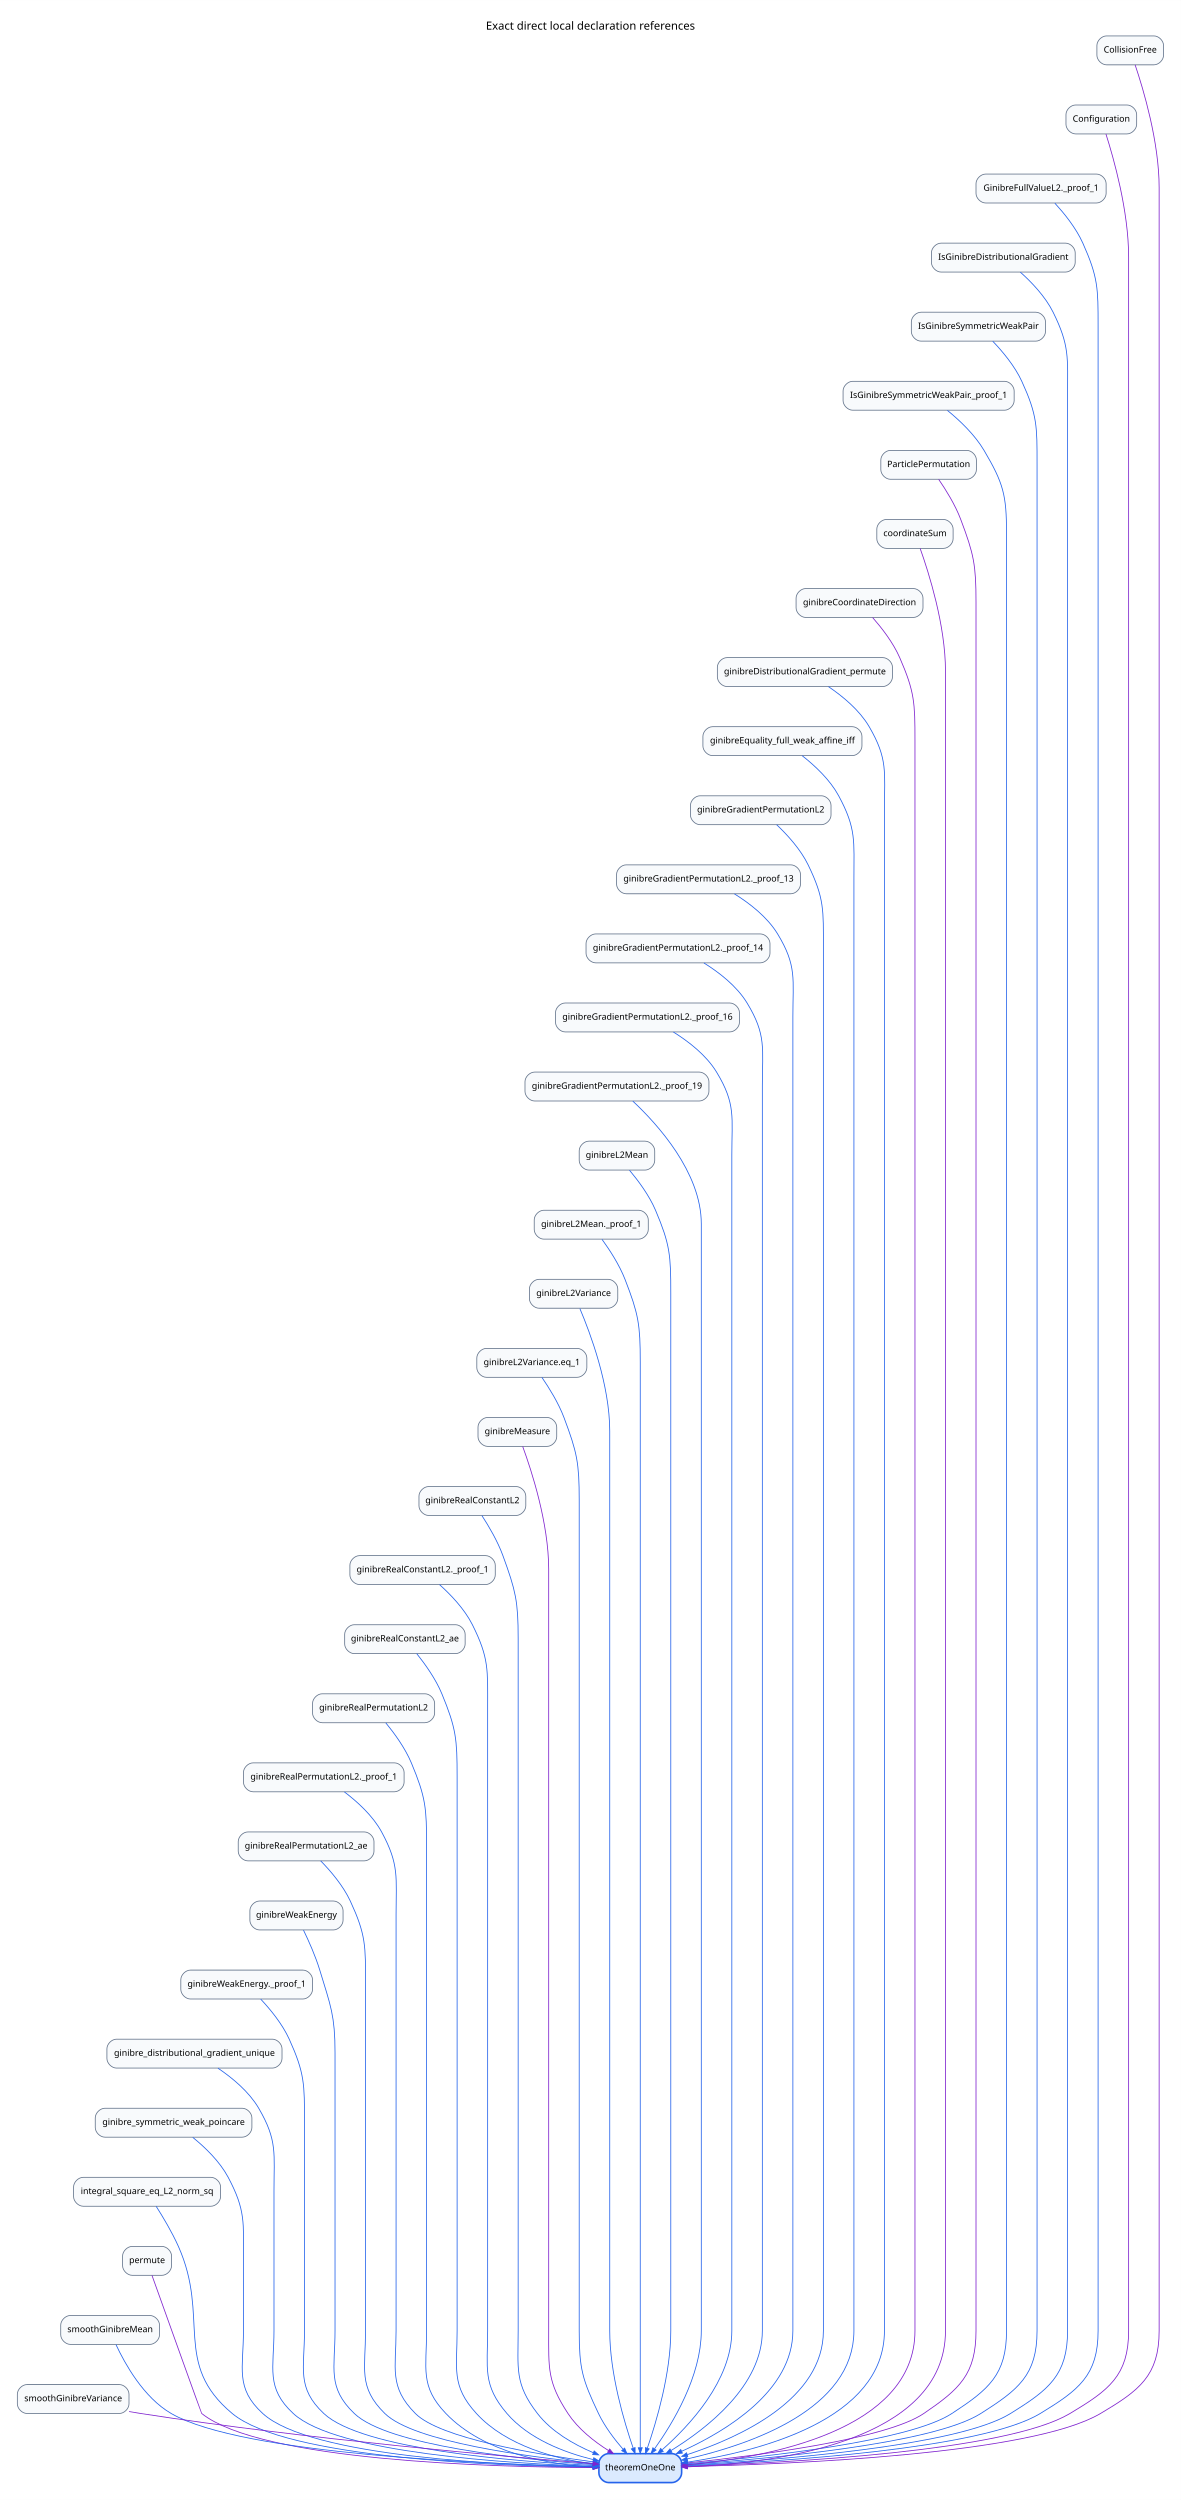
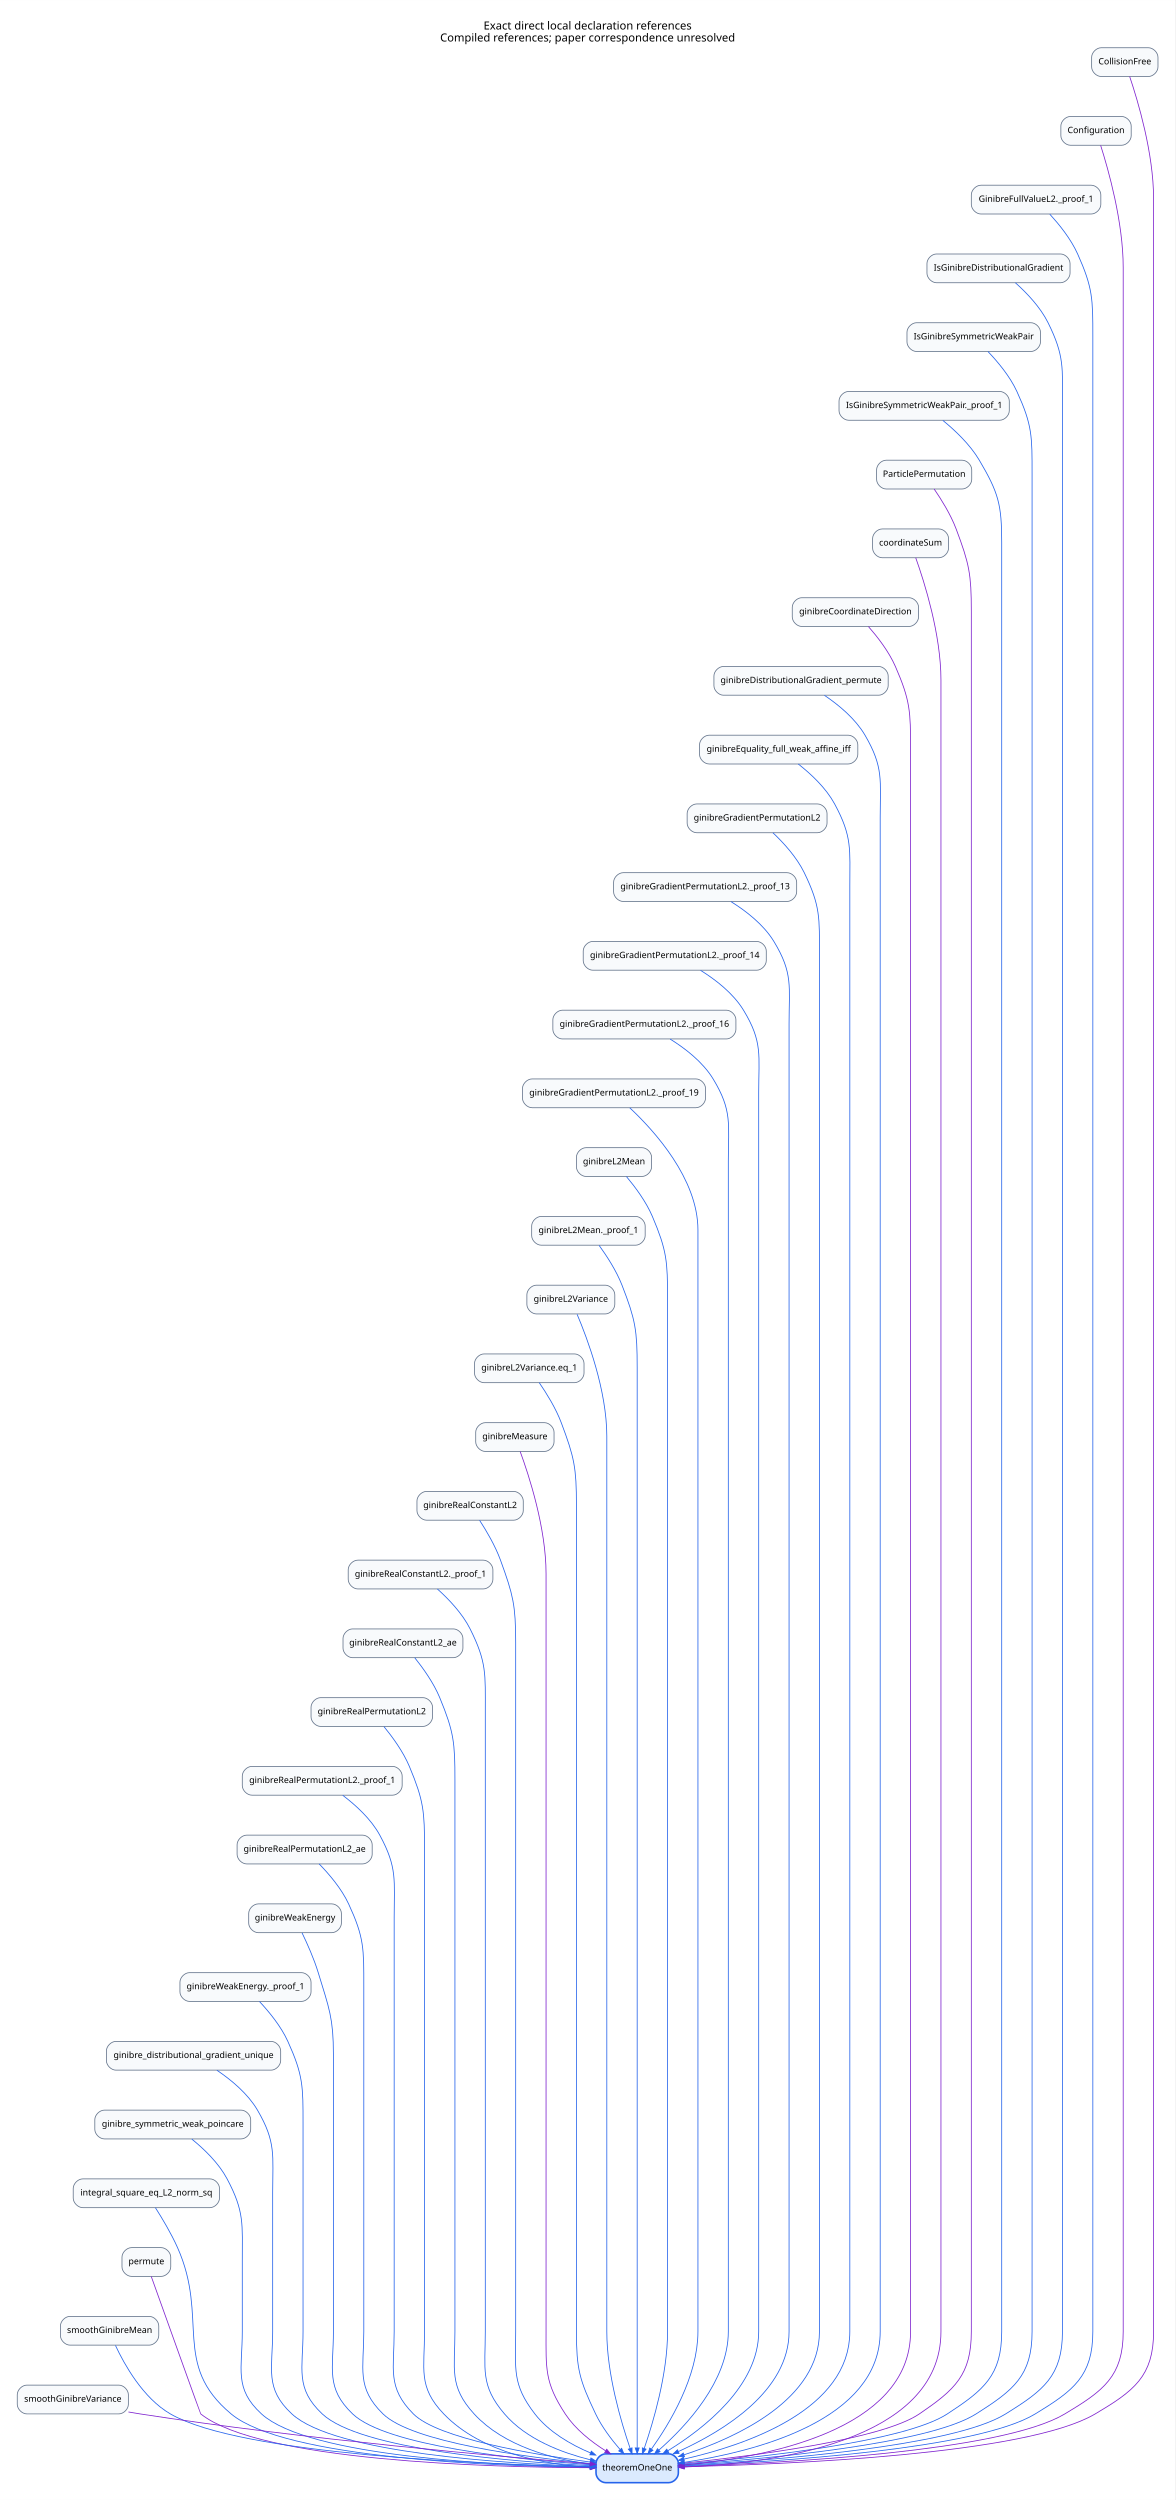
- <svg xmlns="http://www.w3.org/2000/svg" xmlns:xlink="http://www.w3.org/1999/xlink" width="1470pt" height="3112pt" viewBox="0.00 0.00 1470.20 3112.20">
-   <g id="graph0" class="graph" transform="scale(1 1) rotate(0) translate(21.6 3090.6)">
-     <polygon fill="white" stroke="transparent" points="-21.6,21.6 -21.6,-3090.6 1448.6,-3090.6 1448.6,21.6 -21.6,21.6" />
-     <text text-anchor="middle" x="713.5" y="-3053.8" font-family="sans-serif" font-size="14.00">Exact direct local declaration references</text>
+ <svg xmlns="http://www.w3.org/2000/svg" xmlns:xlink="http://www.w3.org/1999/xlink" width="1470pt" height="3127pt" viewBox="0.00 0.00 1470.20 3127.20">
+   <g id="graph0" class="graph" transform="scale(1 1) rotate(0) translate(21.6 3105.6)">
+     <polygon fill="white" stroke="transparent" points="-21.6,21.6 -21.6,-3105.6 1448.6,-3105.6 1448.6,21.6 -21.6,21.6" />
+     <text text-anchor="middle" x="713.5" y="-3068.8" font-family="sans-serif" font-size="14.00">Exact direct local declaration references</text>
+     <text text-anchor="middle" x="713.5" y="-3053.8" font-family="sans-serif" font-size="14.00">Compiled references; paper correspondence unresolved</text>
    <g id="node1" class="node">
      <path fill="#f8fafc" stroke="#64748b" d="M1415,-3046C1415,-3046 1356,-3046 1356,-3046 1350,-3046 1344,-3040 1344,-3034 1344,-3034 1344,-3022 1344,-3022 1344,-3016 1350,-3010 1356,-3010 1356,-3010 1415,-3010 1415,-3010 1421,-3010 1427,-3016 1427,-3022 1427,-3022 1427,-3034 1427,-3034 1427,-3040 1421,-3046 1415,-3046" />
      <text text-anchor="middle" x="1385.5" y="-3025.2" font-family="sans-serif" font-size="11.00">CollisionFree</text>
    </g>
    <g id="node2" class="node">
      <path fill="#f8fafc" stroke="#64748b" d="M1381.5,-2960C1381.5,-2960 1317.5,-2960 1317.5,-2960 1311.5,-2960 1305.5,-2954 1305.5,-2948 1305.5,-2948 1305.5,-2936 1305.5,-2936 1305.5,-2930 1311.5,-2924 1317.5,-2924 1317.5,-2924 1381.5,-2924 1381.5,-2924 1387.5,-2924 1393.5,-2930 1393.5,-2936 1393.5,-2936 1393.5,-2948 1393.5,-2948 1393.5,-2954 1387.5,-2960 1381.5,-2960" />
      <text text-anchor="middle" x="1349.5" y="-2939.2" font-family="sans-serif" font-size="11.00">Configuration</text>
    </g>
    <g id="node36" class="node">
      <path fill="#dbeafe" stroke="#2563eb" stroke-width="2" d="M815,-36C815,-36 736,-36 736,-36 730,-36 724,-30 724,-24 724,-24 724,-12 724,-12 724,-6 730,0 736,0 736,0 815,0 815,0 821,0 827,-6 827,-12 827,-12 827,-24 827,-24 827,-30 821,-36 815,-36" />
      <text text-anchor="middle" x="775.5" y="-15.2" font-family="sans-serif" font-size="11.00">theoremOneOne</text>
    </g>
    <g id="edge1" class="edge">
      <g id="a_edge1">
        <a xlink:title="both">
          <path fill="none" stroke="#7e22ce" d="M1391.61,-3009.88C1401.88,-2979.51 1421.5,-2914.02 1421.5,-2857 1421.5,-2857 1421.5,-2857 1421.5,-189 1421.5,-132.89 1396.76,-114.62 1348.5,-86 1262.58,-35.04 962.65,-22.82 834.4,-19.9" />
          <polygon fill="#7e22ce" stroke="#7e22ce" points="834.36,-17.45 827.31,-19.75 834.25,-22.35 834.36,-17.45" />
        </a>
      </g>
    </g>
    <g id="node3" class="node">
      <path fill="#f8fafc" stroke="#64748b" d="M1343.5,-2874C1343.5,-2874 1205.5,-2874 1205.5,-2874 1199.5,-2874 1193.5,-2868 1193.5,-2862 1193.5,-2862 1193.5,-2850 1193.5,-2850 1193.5,-2844 1199.5,-2838 1205.5,-2838 1205.5,-2838 1343.5,-2838 1343.5,-2838 1349.5,-2838 1355.5,-2844 1355.5,-2850 1355.5,-2850 1355.5,-2862 1355.5,-2862 1355.5,-2868 1349.5,-2874 1343.5,-2874" />
      <text text-anchor="middle" x="1274.5" y="-2853.2" font-family="sans-serif" font-size="11.00">GinibreFullValueL2._proof_1</text>
    </g>
    <g id="edge2" class="edge">
      <g id="a_edge2">
        <a xlink:title="both">
          <path fill="none" stroke="#7e22ce" d="M1355.27,-2923.85C1364.97,-2893.44 1383.5,-2827.89 1383.5,-2771 1383.5,-2771 1383.5,-2771 1383.5,-189 1383.5,-132.89 1358.64,-114.82 1310.5,-86 1231.26,-38.57 956.33,-24.45 834.45,-20.47" />
          <polygon fill="#7e22ce" stroke="#7e22ce" points="834.43,-18.02 827.35,-20.24 834.27,-22.92 834.43,-18.02" />
        </a>
      </g>
    </g>
    <g id="node4" class="node">
      <path fill="#f8fafc" stroke="#64748b" d="M1305,-2788C1305,-2788 1150,-2788 1150,-2788 1144,-2788 1138,-2782 1138,-2776 1138,-2776 1138,-2764 1138,-2764 1138,-2758 1144,-2752 1150,-2752 1150,-2752 1305,-2752 1305,-2752 1311,-2752 1317,-2758 1317,-2764 1317,-2764 1317,-2776 1317,-2776 1317,-2782 1311,-2788 1305,-2788" />
      <text text-anchor="middle" x="1227.5" y="-2767.2" font-family="sans-serif" font-size="11.00">IsGinibreDistributionalGradient</text>
    </g>
    <g id="edge3" class="edge">
      <g id="a_edge3">
        <a xlink:title="value">
          <path fill="none" stroke="#2563eb" d="M1291.66,-2837.78C1303.31,-2825.09 1318.07,-2806.81 1326.5,-2788 1345.53,-2745.52 1345.5,-2731.55 1345.5,-2685 1345.5,-2685 1345.5,-2685 1345.5,-189 1345.5,-133.15 1321.2,-115.06 1273.5,-86 1200.8,-41.71 949.52,-26.01 834.19,-21.05" />
          <polygon fill="#2563eb" stroke="#2563eb" points="834.22,-18.6 827.13,-20.75 834.02,-23.49 834.22,-18.6" />
        </a>
      </g>
    </g>
    <g id="node5" class="node">
      <path fill="#f8fafc" stroke="#64748b" d="M1268,-2702C1268,-2702 1125,-2702 1125,-2702 1119,-2702 1113,-2696 1113,-2690 1113,-2690 1113,-2678 1113,-2678 1113,-2672 1119,-2666 1125,-2666 1125,-2666 1268,-2666 1268,-2666 1274,-2666 1280,-2672 1280,-2678 1280,-2678 1280,-2690 1280,-2690 1280,-2696 1274,-2702 1268,-2702" />
      <text text-anchor="middle" x="1196.5" y="-2681.2" font-family="sans-serif" font-size="11.00">IsGinibreSymmetricWeakPair</text>
    </g>
    <g id="edge4" class="edge">
      <g id="a_edge4">
        <a xlink:title="value">
          <path fill="none" stroke="#2563eb" d="M1248.69,-2751.91C1262.54,-2739.54 1279.79,-2721.6 1289.5,-2702 1310.12,-2660.36 1307.5,-2645.47 1307.5,-2599 1307.5,-2599 1307.5,-2599 1307.5,-189 1307.5,-133.4 1283.73,-115.34 1236.5,-86 1170.43,-44.96 943.43,-27.77 834.6,-21.76" />
          <polygon fill="#2563eb" stroke="#2563eb" points="834.41,-19.29 827.29,-21.36 834.15,-24.19 834.41,-19.29" />
        </a>
      </g>
    </g>
    <g id="node6" class="node">
      <path fill="#f8fafc" stroke="#64748b" d="M1229,-2616C1229,-2616 1040,-2616 1040,-2616 1034,-2616 1028,-2610 1028,-2604 1028,-2604 1028,-2592 1028,-2592 1028,-2586 1034,-2580 1040,-2580 1040,-2580 1229,-2580 1229,-2580 1235,-2580 1241,-2586 1241,-2592 1241,-2592 1241,-2604 1241,-2604 1241,-2610 1235,-2616 1229,-2616" />
      <text text-anchor="middle" x="1134.5" y="-2595.2" font-family="sans-serif" font-size="11.00">IsGinibreSymmetricWeakPair._proof_1</text>
    </g>
    <g id="edge5" class="edge">
      <g id="a_edge5">
        <a xlink:title="value">
          <path fill="none" stroke="#2563eb" d="M1214.34,-2665.91C1226.44,-2653.26 1241.77,-2635.01 1250.5,-2616 1269.92,-2573.7 1269.5,-2559.55 1269.5,-2513 1269.5,-2513 1269.5,-2513 1269.5,-189 1269.5,-133.65 1246.24,-115.65 1199.5,-86 1139.89,-48.18 936.29,-29.65 834.47,-22.56" />
          <polygon fill="#2563eb" stroke="#2563eb" points="834.47,-20.11 827.32,-22.07 834.14,-25 834.47,-20.11" />
        </a>
      </g>
    </g>
    <g id="node7" class="node">
      <path fill="#f8fafc" stroke="#64748b" d="M1182,-2530C1182,-2530 1087,-2530 1087,-2530 1081,-2530 1075,-2524 1075,-2518 1075,-2518 1075,-2506 1075,-2506 1075,-2500 1081,-2494 1087,-2494 1087,-2494 1182,-2494 1182,-2494 1188,-2494 1194,-2500 1194,-2506 1194,-2506 1194,-2518 1194,-2518 1194,-2524 1188,-2530 1182,-2530" />
      <text text-anchor="middle" x="1134.5" y="-2509.2" font-family="sans-serif" font-size="11.00">ParticlePermutation</text>
    </g>
    <g id="edge6" class="edge">
      <g id="a_edge6">
        <a xlink:title="value">
          <path fill="none" stroke="#2563eb" d="M1157.84,-2579.8C1172.94,-2567.51 1191.88,-2549.7 1203.5,-2530 1227.6,-2489.14 1231.5,-2474.44 1231.5,-2427 1231.5,-2427 1231.5,-2427 1231.5,-189 1231.5,-134.15 1209.41,-116.02 1163.5,-86 1110.25,-51.18 929.29,-31.57 834.5,-23.46" />
          <polygon fill="#2563eb" stroke="#2563eb" points="834.45,-21 827.27,-22.85 834.04,-25.88 834.45,-21" />
        </a>
      </g>
    </g>
    <g id="node8" class="node">
      <path fill="#f8fafc" stroke="#64748b" d="M1153,-2444C1153,-2444 1082,-2444 1082,-2444 1076,-2444 1070,-2438 1070,-2432 1070,-2432 1070,-2420 1070,-2420 1070,-2414 1076,-2408 1082,-2408 1082,-2408 1153,-2408 1153,-2408 1159,-2408 1165,-2414 1165,-2420 1165,-2420 1165,-2432 1165,-2432 1165,-2438 1159,-2444 1153,-2444" />
      <text text-anchor="middle" x="1117.5" y="-2423.2" font-family="sans-serif" font-size="11.00">coordinateSum</text>
    </g>
    <g id="edge7" class="edge">
      <g id="a_edge7">
        <a xlink:title="both">
          <path fill="none" stroke="#7e22ce" d="M1147.01,-2493.96C1155.99,-2480.91 1167.67,-2462.13 1174.5,-2444 1190.91,-2400.44 1193.5,-2387.55 1193.5,-2341 1193.5,-2341 1193.5,-2341 1193.5,-189 1193.5,-134.87 1173.25,-116.46 1128.5,-86 1081.42,-53.95 921.88,-33.53 834.28,-24.46" />
          <polygon fill="#7e22ce" stroke="#7e22ce" points="834.28,-22 827.07,-23.72 833.78,-26.87 834.28,-22" />
        </a>
      </g>
    </g>
    <g id="node9" class="node">
      <path fill="#f8fafc" stroke="#64748b" d="M1115.5,-2358C1115.5,-2358 981.5,-2358 981.5,-2358 975.5,-2358 969.5,-2352 969.5,-2346 969.5,-2346 969.5,-2334 969.5,-2334 969.5,-2328 975.5,-2322 981.5,-2322 981.5,-2322 1115.5,-2322 1115.5,-2322 1121.5,-2322 1127.5,-2328 1127.5,-2334 1127.5,-2334 1127.5,-2346 1127.5,-2346 1127.5,-2352 1121.5,-2358 1115.5,-2358" />
      <text text-anchor="middle" x="1048.5" y="-2337.2" font-family="sans-serif" font-size="11.00">ginibreCoordinateDirection</text>
    </g>
    <g id="edge8" class="edge">
      <g id="a_edge8">
        <a xlink:title="both">
          <path fill="none" stroke="#7e22ce" d="M1123.95,-2407.91C1134.79,-2377.58 1155.5,-2312.16 1155.5,-2255 1155.5,-2255 1155.5,-2255 1155.5,-189 1155.5,-50 941.01,-23.9 834.32,-19.52" />
          <polygon fill="#7e22ce" stroke="#7e22ce" points="834.23,-17.07 827.14,-19.25 834.05,-21.96 834.23,-17.07" />
        </a>
      </g>
    </g>
    <g id="node10" class="node">
      <path fill="#f8fafc" stroke="#64748b" d="M1077.5,-2272C1077.5,-2272 883.5,-2272 883.5,-2272 877.5,-2272 871.5,-2266 871.5,-2260 871.5,-2260 871.5,-2248 871.5,-2248 871.5,-2242 877.5,-2236 883.5,-2236 883.5,-2236 1077.5,-2236 1077.5,-2236 1083.5,-2236 1089.5,-2242 1089.5,-2248 1089.5,-2248 1089.5,-2260 1089.5,-2260 1089.5,-2266 1083.5,-2272 1077.5,-2272" />
      <text text-anchor="middle" x="980.5" y="-2251.2" font-family="sans-serif" font-size="11.00">ginibreDistributionalGradient_permute</text>
    </g>
    <g id="edge9" class="edge">
      <g id="a_edge9">
        <a xlink:title="both">
          <path fill="none" stroke="#7e22ce" d="M1064.75,-2321.94C1075.97,-2309.17 1090.31,-2290.75 1098.5,-2272 1117.13,-2229.34 1117.5,-2215.55 1117.5,-2169 1117.5,-2169 1117.5,-2169 1117.5,-189 1117.5,-63.99 932.01,-30.91 834.24,-22.15" />
          <polygon fill="#7e22ce" stroke="#7e22ce" points="834.25,-19.69 827.07,-21.54 833.84,-24.58 834.25,-19.69" />
        </a>
      </g>
    </g>
    <g id="node11" class="node">
      <path fill="#f8fafc" stroke="#64748b" d="M1039.5,-2186C1039.5,-2186 865.5,-2186 865.5,-2186 859.5,-2186 853.5,-2180 853.5,-2174 853.5,-2174 853.5,-2162 853.5,-2162 853.5,-2156 859.5,-2150 865.5,-2150 865.5,-2150 1039.5,-2150 1039.5,-2150 1045.5,-2150 1051.5,-2156 1051.5,-2162 1051.5,-2162 1051.5,-2174 1051.5,-2174 1051.5,-2180 1045.5,-2186 1039.5,-2186" />
      <text text-anchor="middle" x="952.5" y="-2165.2" font-family="sans-serif" font-size="11.00">ginibreEquality_full_weak_affine_iff</text>
    </g>
    <g id="edge10" class="edge">
      <g id="a_edge10">
        <a xlink:title="value">
          <path fill="none" stroke="#2563eb" d="M1009.75,-2235.88C1027.24,-2224.08 1048.36,-2206.81 1060.5,-2186 1083.95,-2145.79 1079.5,-2129.55 1079.5,-2083 1079.5,-2083 1079.5,-2083 1079.5,-189 1079.5,-77.73 922.42,-38.58 834.09,-25.37" />
          <polygon fill="#2563eb" stroke="#2563eb" points="834.35,-22.93 827.07,-24.35 833.65,-27.78 834.35,-22.93" />
        </a>
      </g>
    </g>
    <g id="node12" class="node">
      <path fill="#f8fafc" stroke="#64748b" d="M1001,-2100C1001,-2100 850,-2100 850,-2100 844,-2100 838,-2094 838,-2088 838,-2088 838,-2076 838,-2076 838,-2070 844,-2064 850,-2064 850,-2064 1001,-2064 1001,-2064 1007,-2064 1013,-2070 1013,-2076 1013,-2076 1013,-2088 1013,-2088 1013,-2094 1007,-2100 1001,-2100" />
      <text text-anchor="middle" x="925.5" y="-2079.2" font-family="sans-serif" font-size="11.00">ginibreGradientPermutationL2</text>
    </g>
    <g id="edge11" class="edge">
      <g id="a_edge11">
        <a xlink:title="value">
          <path fill="none" stroke="#2563eb" d="M977.06,-2149.91C992.56,-2137.78 1011.63,-2120.13 1022.5,-2100 1044.61,-2059.03 1041.5,-2043.55 1041.5,-1997 1041.5,-1997 1041.5,-1997 1041.5,-189 1041.5,-91.24 912.37,-47.18 834.05,-29.45" />
          <polygon fill="#2563eb" stroke="#2563eb" points="834.47,-27.03 827.1,-27.91 833.41,-31.82 834.47,-27.03" />
        </a>
      </g>
    </g>
    <g id="node13" class="node">
      <path fill="#f8fafc" stroke="#64748b" d="M963,-2014C963,-2014 758,-2014 758,-2014 752,-2014 746,-2008 746,-2002 746,-2002 746,-1990 746,-1990 746,-1984 752,-1978 758,-1978 758,-1978 963,-1978 963,-1978 969,-1978 975,-1984 975,-1990 975,-1990 975,-2002 975,-2002 975,-2008 969,-2014 963,-2014" />
      <text text-anchor="middle" x="860.5" y="-1993.2" font-family="sans-serif" font-size="11.00">ginibreGradientPermutationL2._proof_13</text>
    </g>
    <g id="edge12" class="edge">
      <g id="a_edge12">
        <a xlink:title="value">
          <path fill="none" stroke="#2563eb" d="M945.31,-2063.95C958.5,-2051.47 975.09,-2033.38 984.5,-2014 1004.84,-1972.13 1003.5,-1957.55 1003.5,-1911 1003.5,-1911 1003.5,-1911 1003.5,-189 1003.5,-104.51 901.62,-57.01 834.07,-34.81" />
          <polygon fill="#2563eb" stroke="#2563eb" points="834.65,-32.42 827.24,-32.61 833.15,-37.08 834.65,-32.42" />
        </a>
      </g>
    </g>
    <g id="node14" class="node">
      <path fill="#f8fafc" stroke="#64748b" d="M925,-1928C925,-1928 720,-1928 720,-1928 714,-1928 708,-1922 708,-1916 708,-1916 708,-1904 708,-1904 708,-1898 714,-1892 720,-1892 720,-1892 925,-1892 925,-1892 931,-1892 937,-1898 937,-1904 937,-1904 937,-1916 937,-1916 937,-1922 931,-1928 925,-1928" />
      <text text-anchor="middle" x="822.5" y="-1907.2" font-family="sans-serif" font-size="11.00">ginibreGradientPermutationL2._proof_14</text>
    </g>
    <g id="edge13" class="edge">
      <g id="a_edge13">
        <a xlink:title="value">
          <path fill="none" stroke="#2563eb" d="M892.78,-1977.84C911.41,-1966.24 933.63,-1949.19 946.5,-1928 970.66,-1888.21 965.5,-1871.55 965.5,-1825 965.5,-1825 965.5,-1825 965.5,-189 965.5,-114.57 883.51,-64.57 827.25,-39.02" />
          <polygon fill="#2563eb" stroke="#2563eb" points="827.92,-36.63 820.53,-36.02 825.93,-41.11 827.92,-36.63" />
        </a>
      </g>
    </g>
    <g id="node15" class="node">
      <path fill="#f8fafc" stroke="#64748b" d="M887,-1842C887,-1842 682,-1842 682,-1842 676,-1842 670,-1836 670,-1830 670,-1830 670,-1818 670,-1818 670,-1812 676,-1806 682,-1806 682,-1806 887,-1806 887,-1806 893,-1806 899,-1812 899,-1818 899,-1818 899,-1830 899,-1830 899,-1836 893,-1842 887,-1842" />
      <text text-anchor="middle" x="784.5" y="-1821.2" font-family="sans-serif" font-size="11.00">ginibreGradientPermutationL2._proof_16</text>
    </g>
    <g id="edge14" class="edge">
      <g id="a_edge14">
        <a xlink:title="value">
          <path fill="none" stroke="#2563eb" d="M854.78,-1891.84C873.41,-1880.24 895.63,-1863.19 908.5,-1842 932.66,-1802.21 927.5,-1785.55 927.5,-1739 927.5,-1739 927.5,-1739 927.5,-189 927.5,-120.94 858.95,-67.62 813.92,-39.94" />
          <polygon fill="#2563eb" stroke="#2563eb" points="814.99,-37.73 807.74,-36.21 812.46,-41.92 814.99,-37.73" />
        </a>
      </g>
    </g>
    <g id="node16" class="node">
      <path fill="#f8fafc" stroke="#64748b" d="M849,-1756C849,-1756 644,-1756 644,-1756 638,-1756 632,-1750 632,-1744 632,-1744 632,-1732 632,-1732 632,-1726 638,-1720 644,-1720 644,-1720 849,-1720 849,-1720 855,-1720 861,-1726 861,-1732 861,-1732 861,-1744 861,-1744 861,-1750 855,-1756 849,-1756" />
      <text text-anchor="middle" x="746.5" y="-1735.2" font-family="sans-serif" font-size="11.00">ginibreGradientPermutationL2._proof_19</text>
    </g>
    <g id="edge15" class="edge">
      <g id="a_edge15">
        <a xlink:title="value">
          <path fill="none" stroke="#2563eb" d="M816.78,-1805.84C835.41,-1794.24 857.63,-1777.19 870.5,-1756 894.66,-1716.21 889.5,-1699.55 889.5,-1653 889.5,-1653 889.5,-1653 889.5,-189 889.5,-127.02 836.59,-70.59 802.86,-40.91" />
          <polygon fill="#2563eb" stroke="#2563eb" points="804.11,-38.75 797.21,-36.03 800.91,-42.46 804.11,-38.75" />
        </a>
      </g>
    </g>
    <g id="node17" class="node">
      <path fill="#f8fafc" stroke="#64748b" d="M781.5,-1670C781.5,-1670 711.5,-1670 711.5,-1670 705.5,-1670 699.5,-1664 699.5,-1658 699.5,-1658 699.5,-1646 699.5,-1646 699.5,-1640 705.5,-1634 711.5,-1634 711.5,-1634 781.5,-1634 781.5,-1634 787.5,-1634 793.5,-1640 793.5,-1646 793.5,-1646 793.5,-1658 793.5,-1658 793.5,-1664 787.5,-1670 781.5,-1670" />
      <text text-anchor="middle" x="746.5" y="-1649.2" font-family="sans-serif" font-size="11.00">ginibreL2Mean</text>
    </g>
    <g id="edge16" class="edge">
      <g id="a_edge16">
        <a xlink:title="value">
          <path fill="none" stroke="#2563eb" d="M766.25,-1719.83C796.67,-1691.38 851.5,-1631.18 851.5,-1567 851.5,-1567 851.5,-1567 851.5,-189 851.5,-132.32 815.86,-73.55 793.39,-42.13" />
          <polygon fill="#2563eb" stroke="#2563eb" points="795.19,-40.43 789.09,-36.22 791.23,-43.32 795.19,-40.43" />
        </a>
      </g>
    </g>
    <g id="node18" class="node">
      <path fill="#f8fafc" stroke="#64748b" d="M773.5,-1584C773.5,-1584 655.5,-1584 655.5,-1584 649.5,-1584 643.5,-1578 643.5,-1572 643.5,-1572 643.5,-1560 643.5,-1560 643.5,-1554 649.5,-1548 655.5,-1548 655.5,-1548 773.5,-1548 773.5,-1548 779.5,-1548 785.5,-1554 785.5,-1560 785.5,-1560 785.5,-1572 785.5,-1572 785.5,-1578 779.5,-1584 773.5,-1584" />
      <text text-anchor="middle" x="714.5" y="-1563.2" font-family="sans-serif" font-size="11.00">ginibreL2Mean._proof_1</text>
    </g>
    <g id="edge17" class="edge">
      <g id="a_edge17">
        <a xlink:title="value">
          <path fill="none" stroke="#2563eb" d="M762.08,-1633.83C772.85,-1621.01 786.61,-1602.57 794.5,-1584 812.71,-1541.16 813.5,-1527.55 813.5,-1481 813.5,-1481 813.5,-1481 813.5,-189 813.5,-135.86 795.6,-75.58 784.37,-43" />
          <polygon fill="#2563eb" stroke="#2563eb" points="786.58,-41.89 781.95,-36.09 781.95,-43.51 786.58,-41.89" />
        </a>
      </g>
    </g>
    <g id="node19" class="node">
      <path fill="#f8fafc" stroke="#64748b" d="M735.5,-1498C735.5,-1498 649.5,-1498 649.5,-1498 643.5,-1498 637.5,-1492 637.5,-1486 637.5,-1486 637.5,-1474 637.5,-1474 637.5,-1468 643.5,-1462 649.5,-1462 649.5,-1462 735.5,-1462 735.5,-1462 741.5,-1462 747.5,-1468 747.5,-1474 747.5,-1474 747.5,-1486 747.5,-1486 747.5,-1492 741.5,-1498 735.5,-1498" />
      <text text-anchor="middle" x="692.5" y="-1477.2" font-family="sans-serif" font-size="11.00">ginibreL2Variance</text>
    </g>
    <g id="edge18" class="edge">
      <g id="a_edge18">
        <a xlink:title="value">
          <path fill="none" stroke="#2563eb" d="M727.86,-1547.78C737.28,-1534.79 749.43,-1516.17 756.5,-1498 773.38,-1454.62 775.5,-1441.55 775.5,-1395 775.5,-1395 775.5,-1395 775.5,-189 775.5,-137.36 775.5,-76.89 775.5,-43.79" />
          <polygon fill="#2563eb" stroke="#2563eb" points="777.95,-43.38 775.5,-36.38 773.05,-43.38 777.95,-43.38" />
        </a>
      </g>
    </g>
    <g id="node20" class="node">
      <path fill="#f8fafc" stroke="#64748b" d="M697,-1412C697,-1412 584,-1412 584,-1412 578,-1412 572,-1406 572,-1400 572,-1400 572,-1388 572,-1388 572,-1382 578,-1376 584,-1376 584,-1376 697,-1376 697,-1376 703,-1376 709,-1382 709,-1388 709,-1388 709,-1400 709,-1400 709,-1406 703,-1412 697,-1412" />
      <text text-anchor="middle" x="640.5" y="-1391.2" font-family="sans-serif" font-size="11.00">ginibreL2Variance.eq_1</text>
    </g>
    <g id="edge19" class="edge">
      <g id="a_edge19">
        <a xlink:title="value">
          <path fill="none" stroke="#2563eb" d="M700.34,-1461.54C713.23,-1431.17 737.5,-1366.4 737.5,-1309 737.5,-1309 737.5,-1309 737.5,-189 737.5,-135.86 755.4,-75.58 766.63,-43" />
          <polygon fill="#2563eb" stroke="#2563eb" points="769.05,-43.51 769.05,-36.09 764.42,-41.89 769.05,-43.51" />
        </a>
      </g>
    </g>
    <g id="node21" class="node">
      <path fill="#f8fafc" stroke="#64748b" d="M659.5,-1326C659.5,-1326 585.5,-1326 585.5,-1326 579.5,-1326 573.5,-1320 573.5,-1314 573.5,-1314 573.5,-1302 573.5,-1302 573.5,-1296 579.5,-1290 585.5,-1290 585.5,-1290 659.5,-1290 659.5,-1290 665.5,-1290 671.5,-1296 671.5,-1302 671.5,-1302 671.5,-1314 671.5,-1314 671.5,-1320 665.5,-1326 659.5,-1326" />
      <text text-anchor="middle" x="622.5" y="-1305.2" font-family="sans-serif" font-size="11.00">ginibreMeasure</text>
    </g>
    <g id="edge20" class="edge">
      <g id="a_edge20">
        <a xlink:title="value">
          <path fill="none" stroke="#2563eb" d="M653.01,-1375.96C661.99,-1362.91 673.67,-1344.13 680.5,-1326 696.91,-1282.44 699.5,-1269.55 699.5,-1223 699.5,-1223 699.5,-1223 699.5,-189 699.5,-142 703.29,-128.44 723.5,-86 731.24,-69.75 743.45,-53.73 754.09,-41.44" />
          <polygon fill="#2563eb" stroke="#2563eb" points="756.05,-42.93 758.85,-36.07 752.38,-39.68 756.05,-42.93" />
        </a>
      </g>
    </g>
    <g id="node22" class="node">
      <path fill="#f8fafc" stroke="#64748b" d="M621,-1240C621,-1240 512,-1240 512,-1240 506,-1240 500,-1234 500,-1228 500,-1228 500,-1216 500,-1216 500,-1210 506,-1204 512,-1204 512,-1204 621,-1204 621,-1204 627,-1204 633,-1210 633,-1216 633,-1216 633,-1228 633,-1228 633,-1234 627,-1240 621,-1240" />
      <text text-anchor="middle" x="566.5" y="-1219.2" font-family="sans-serif" font-size="11.00">ginibreRealConstantL2</text>
    </g>
    <g id="edge21" class="edge">
      <g id="a_edge21">
        <a xlink:title="both">
          <path fill="none" stroke="#7e22ce" d="M629.12,-1289.92C640.24,-1259.62 661.5,-1194.23 661.5,-1137 661.5,-1137 661.5,-1137 661.5,-189 661.5,-142 659.74,-125.32 685.5,-86 698.06,-66.82 718.1,-51.12 736.08,-39.74" />
          <polygon fill="#7e22ce" stroke="#7e22ce" points="737.4,-41.81 742.08,-36.05 734.84,-37.63 737.4,-41.81" />
        </a>
      </g>
    </g>
    <g id="node23" class="node">
      <path fill="#f8fafc" stroke="#64748b" d="M583,-1154C583,-1154 426,-1154 426,-1154 420,-1154 414,-1148 414,-1142 414,-1142 414,-1130 414,-1130 414,-1124 420,-1118 426,-1118 426,-1118 583,-1118 583,-1118 589,-1118 595,-1124 595,-1130 595,-1130 595,-1142 595,-1142 595,-1148 589,-1154 583,-1154" />
      <text text-anchor="middle" x="504.5" y="-1133.2" font-family="sans-serif" font-size="11.00">ginibreRealConstantL2._proof_1</text>
    </g>
    <g id="edge22" class="edge">
      <g id="a_edge22">
        <a xlink:title="value">
          <path fill="none" stroke="#2563eb" d="M578.35,-1203.86C586.87,-1190.77 597.96,-1171.97 604.5,-1154 620.43,-1110.26 623.5,-1097.55 623.5,-1051 623.5,-1051 623.5,-1051 623.5,-189 623.5,-142 618.73,-123.17 647.5,-86 664.98,-63.42 692.22,-47.68 717.09,-37.15" />
          <polygon fill="#2563eb" stroke="#2563eb" points="718.13,-39.37 723.69,-34.45 716.28,-34.83 718.13,-39.37" />
        </a>
      </g>
    </g>
    <g id="node24" class="node">
      <path fill="#f8fafc" stroke="#64748b" d="M545.5,-1068C545.5,-1068 419.5,-1068 419.5,-1068 413.5,-1068 407.5,-1062 407.5,-1056 407.5,-1056 407.5,-1044 407.5,-1044 407.5,-1038 413.5,-1032 419.5,-1032 419.5,-1032 545.5,-1032 545.5,-1032 551.5,-1032 557.5,-1038 557.5,-1044 557.5,-1044 557.5,-1056 557.5,-1056 557.5,-1062 551.5,-1068 545.5,-1068" />
      <text text-anchor="middle" x="482.5" y="-1047.2" font-family="sans-serif" font-size="11.00">ginibreRealConstantL2_ae</text>
    </g>
    <g id="edge23" class="edge">
      <g id="a_edge23">
        <a xlink:title="value">
          <path fill="none" stroke="#2563eb" d="M525.63,-1117.88C539.45,-1105.49 556.7,-1087.55 566.5,-1068 587.35,-1026.38 585.5,-1011.55 585.5,-965 585.5,-965 585.5,-965 585.5,-189 585.5,-142 578.93,-121.71 609.5,-86 636.6,-54.35 680.84,-37.48 716.84,-28.58" />
          <polygon fill="#2563eb" stroke="#2563eb" points="717.67,-30.9 723.92,-26.91 716.54,-26.13 717.67,-30.9" />
        </a>
      </g>
    </g>
    <g id="node25" class="node">
      <path fill="#f8fafc" stroke="#64748b" d="M507.5,-982C507.5,-982 379.5,-982 379.5,-982 373.5,-982 367.5,-976 367.5,-970 367.5,-970 367.5,-958 367.5,-958 367.5,-952 373.5,-946 379.5,-946 379.5,-946 507.5,-946 507.5,-946 513.5,-946 519.5,-952 519.5,-958 519.5,-958 519.5,-970 519.5,-970 519.5,-976 513.5,-982 507.5,-982" />
      <text text-anchor="middle" x="443.5" y="-961.2" font-family="sans-serif" font-size="11.00">ginibreRealPermutationL2</text>
    </g>
    <g id="edge24" class="edge">
      <g id="a_edge24">
        <a xlink:title="value">
          <path fill="none" stroke="#2563eb" d="M497.19,-1031.99C507.53,-1019.1 520.85,-1000.52 528.5,-982 546.29,-938.98 547.5,-925.55 547.5,-879 547.5,-879 547.5,-879 547.5,-189 547.5,-142 539.76,-120.67 571.5,-86 608.73,-45.33 671.03,-29.29 717.01,-22.99" />
          <polygon fill="#2563eb" stroke="#2563eb" points="717.33,-25.42 723.96,-22.1 716.71,-20.56 717.33,-25.42" />
        </a>
      </g>
    </g>
    <g id="node26" class="node">
      <path fill="#f8fafc" stroke="#64748b" d="M469.5,-896C469.5,-896 293.5,-896 293.5,-896 287.5,-896 281.5,-890 281.5,-884 281.5,-884 281.5,-872 281.5,-872 281.5,-866 287.5,-860 293.5,-860 293.5,-860 469.5,-860 469.5,-860 475.5,-860 481.5,-866 481.5,-872 481.5,-872 481.5,-884 481.5,-884 481.5,-890 475.5,-896 469.5,-896" />
      <text text-anchor="middle" x="381.5" y="-875.2" font-family="sans-serif" font-size="11.00">ginibreRealPermutationL2._proof_1</text>
    </g>
    <g id="edge25" class="edge">
      <g id="a_edge25">
        <a xlink:title="value">
          <path fill="none" stroke="#2563eb" d="M458.74,-945.77C469.28,-932.92 482.75,-914.48 490.5,-896 508.5,-853.07 509.5,-839.55 509.5,-793 509.5,-793 509.5,-793 509.5,-189 509.5,-142 500.95,-119.91 533.5,-86 581.02,-36.48 661.61,-22.53 716.63,-19.13" />
          <polygon fill="#2563eb" stroke="#2563eb" points="717.03,-21.56 723.88,-18.73 716.76,-16.67 717.03,-21.56" />
        </a>
      </g>
    </g>
    <g id="node27" class="node">
      <path fill="#f8fafc" stroke="#64748b" d="M432,-810C432,-810 287,-810 287,-810 281,-810 275,-804 275,-798 275,-798 275,-786 275,-786 275,-780 281,-774 287,-774 287,-774 432,-774 432,-774 438,-774 444,-780 444,-786 444,-786 444,-798 444,-798 444,-804 438,-810 432,-810" />
      <text text-anchor="middle" x="359.5" y="-789.2" font-family="sans-serif" font-size="11.00">ginibreRealPermutationL2_ae</text>
    </g>
    <g id="edge26" class="edge">
      <g id="a_edge26">
        <a xlink:title="value">
          <path fill="none" stroke="#2563eb" d="M407.18,-859.82C423.08,-847.78 442.51,-830.26 453.5,-810 475.66,-769.15 471.5,-753.47 471.5,-707 471.5,-707 471.5,-707 471.5,-189 471.5,-142 462.36,-119.34 495.5,-86 526.08,-55.24 643.87,-35.4 716.58,-25.8" />
          <polygon fill="#2563eb" stroke="#2563eb" points="717.28,-28.18 723.91,-24.85 716.65,-23.32 717.28,-28.18" />
        </a>
      </g>
    </g>
    <g id="node28" class="node">
      <path fill="#f8fafc" stroke="#64748b" d="M393.5,-724C393.5,-724 301.5,-724 301.5,-724 295.5,-724 289.5,-718 289.5,-712 289.5,-712 289.5,-700 289.5,-700 289.5,-694 295.5,-688 301.5,-688 301.5,-688 393.5,-688 393.5,-688 399.5,-688 405.5,-694 405.5,-700 405.5,-700 405.5,-712 405.5,-712 405.5,-718 399.5,-724 393.5,-724" />
      <text text-anchor="middle" x="347.5" y="-703.2" font-family="sans-serif" font-size="11.00">ginibreWeakEnergy</text>
    </g>
    <g id="edge27" class="edge">
      <g id="a_edge27">
        <a xlink:title="value">
          <path fill="none" stroke="#2563eb" d="M377.68,-773.97C390.01,-761.35 405.62,-743.11 414.5,-724 434.11,-681.78 433.5,-667.55 433.5,-621 433.5,-621 433.5,-621 433.5,-189 433.5,-142 423.91,-118.88 457.5,-86 493.65,-50.61 635.21,-31.92 716.75,-23.91" />
          <polygon fill="#2563eb" stroke="#2563eb" points="717.24,-26.32 723.97,-23.21 716.76,-21.44 717.24,-26.32" />
        </a>
      </g>
    </g>
    <g id="node29" class="node">
      <path fill="#f8fafc" stroke="#64748b" d="M355.5,-638C355.5,-638 215.5,-638 215.5,-638 209.5,-638 203.5,-632 203.5,-626 203.5,-626 203.5,-614 203.5,-614 203.5,-608 209.5,-602 215.5,-602 215.5,-602 355.5,-602 355.5,-602 361.5,-602 367.5,-608 367.5,-614 367.5,-614 367.5,-626 367.5,-626 367.5,-632 361.5,-638 355.5,-638" />
      <text text-anchor="middle" x="285.5" y="-617.2" font-family="sans-serif" font-size="11.00">ginibreWeakEnergy._proof_1</text>
    </g>
    <g id="edge28" class="edge">
      <g id="a_edge28">
        <a xlink:title="value">
          <path fill="none" stroke="#2563eb" d="M356.24,-687.77C362.67,-674.48 371.19,-655.46 376.5,-638 390.05,-593.47 395.5,-581.55 395.5,-535 395.5,-535 395.5,-535 395.5,-189 395.5,-142 385.56,-118.52 419.5,-86 461.28,-45.97 626.94,-28.87 716.8,-22.42" />
          <polygon fill="#2563eb" stroke="#2563eb" points="717.12,-24.85 723.93,-21.92 716.77,-19.96 717.12,-24.85" />
        </a>
      </g>
    </g>
    <g id="node30" class="node">
      <path fill="#f8fafc" stroke="#64748b" d="M317.5,-552C317.5,-552 123.5,-552 123.5,-552 117.5,-552 111.5,-546 111.5,-540 111.5,-540 111.5,-528 111.5,-528 111.5,-522 117.5,-516 123.5,-516 123.5,-516 317.5,-516 317.5,-516 323.5,-516 329.5,-522 329.5,-528 329.5,-528 329.5,-540 329.5,-540 329.5,-546 323.5,-552 317.5,-552" />
      <text text-anchor="middle" x="220.5" y="-531.2" font-family="sans-serif" font-size="11.00">ginibre_distributional_gradient_unique</text>
    </g>
    <g id="edge29" class="edge">
      <g id="a_edge29">
        <a xlink:title="value">
          <path fill="none" stroke="#2563eb" d="M303,-601.84C314.88,-589.17 329.92,-570.91 338.5,-552 357.73,-509.61 357.5,-495.55 357.5,-449 357.5,-449 357.5,-449 357.5,-189 357.5,-142 347.27,-118.22 381.5,-86 428.94,-41.34 618.81,-26.15 716.61,-21.22" />
          <polygon fill="#2563eb" stroke="#2563eb" points="716.91,-23.66 723.78,-20.87 716.67,-18.77 716.91,-23.66" />
        </a>
      </g>
    </g>
    <g id="node31" class="node">
      <path fill="#f8fafc" stroke="#64748b" d="M280,-466C280,-466 109,-466 109,-466 103,-466 97,-460 97,-454 97,-454 97,-442 97,-442 97,-436 103,-430 109,-430 109,-430 280,-430 280,-430 286,-430 292,-436 292,-442 292,-442 292,-454 292,-454 292,-460 286,-466 280,-466" />
      <text text-anchor="middle" x="194.5" y="-445.2" font-family="sans-serif" font-size="11.00">ginibre_symmetric_weak_poincare</text>
    </g>
    <g id="edge30" class="edge">
      <g id="a_edge30">
        <a xlink:title="value">
          <path fill="none" stroke="#2563eb" d="M249.75,-515.88C267.24,-504.08 288.36,-486.81 300.5,-466 323.95,-425.79 319.5,-409.55 319.5,-363 319.5,-363 319.5,-363 319.5,-189 319.5,-142 309.04,-117.97 343.5,-86 396.67,-36.68 611.2,-23.66 716.55,-20.23" />
          <polygon fill="#2563eb" stroke="#2563eb" points="716.71,-22.67 723.63,-20 716.56,-17.77 716.71,-22.67" />
        </a>
      </g>
    </g>
    <g id="node32" class="node">
      <path fill="#f8fafc" stroke="#64748b" d="M241,-380C241,-380 82,-380 82,-380 76,-380 70,-374 70,-368 70,-368 70,-356 70,-356 70,-350 76,-344 82,-344 82,-344 241,-344 241,-344 247,-344 253,-350 253,-356 253,-356 253,-368 253,-368 253,-374 247,-380 241,-380" />
      <text text-anchor="middle" x="161.5" y="-359.2" font-family="sans-serif" font-size="11.00">integral_square_eq_L2_norm_sq</text>
    </g>
    <g id="edge31" class="edge">
      <g id="a_edge31">
        <a xlink:title="value">
          <path fill="none" stroke="#2563eb" d="M218.36,-429.76C233.41,-417.58 251.94,-399.91 262.5,-380 284.31,-338.88 281.5,-323.55 281.5,-277 281.5,-277 281.5,-277 281.5,-189 281.5,-142 270.84,-117.75 305.5,-86 364.44,-31.99 603.94,-21.36 716.51,-19.38" />
          <polygon fill="#2563eb" stroke="#2563eb" points="716.77,-21.83 723.73,-19.26 716.69,-16.93 716.77,-21.83" />
        </a>
      </g>
    </g>
    <g id="node33" class="node">
      <path fill="#f8fafc" stroke="#64748b" d="M180,-294C180,-294 143,-294 143,-294 137,-294 131,-288 131,-282 131,-282 131,-270 131,-270 131,-264 137,-258 143,-258 143,-258 180,-258 180,-258 186,-258 192,-264 192,-270 192,-270 192,-282 192,-282 192,-288 186,-294 180,-294" />
      <text text-anchor="middle" x="161.5" y="-273.2" font-family="sans-serif" font-size="11.00">permute</text>
    </g>
    <g id="edge32" class="edge">
      <g id="a_edge32">
        <a xlink:title="value">
          <path fill="none" stroke="#2563eb" d="M172.83,-343.91C181.25,-330.69 192.61,-311.7 200.5,-294 240.05,-205.29 192.91,-148.21 267.5,-86 334.58,-30.05 597.7,-20.51 716.6,-19.11" />
          <polygon fill="#2563eb" stroke="#2563eb" points="716.91,-21.55 723.88,-19.03 716.85,-16.65 716.91,-21.55" />
        </a>
      </g>
    </g>
    <g id="node34" class="node">
      <path fill="#f8fafc" stroke="#64748b" d="M165,-208C165,-208 66,-208 66,-208 60,-208 54,-202 54,-196 54,-196 54,-184 54,-184 54,-178 60,-172 66,-172 66,-172 165,-172 165,-172 171,-172 177,-178 177,-184 177,-184 177,-196 177,-196 177,-202 171,-208 165,-208" />
      <text text-anchor="middle" x="115.5" y="-187.2" font-family="sans-serif" font-size="11.00">smoothGinibreMean</text>
    </g>
    <g id="edge33" class="edge">
      <g id="a_edge33">
        <a xlink:title="both">
          <path fill="none" stroke="#7e22ce" d="M167.61,-257.93C184.23,-211.5 229.06,-86.35 229.5,-86 303.59,-26.85 591.18,-19.15 716.53,-18.67" />
          <polygon fill="#7e22ce" stroke="#7e22ce" points="716.84,-21.12 723.83,-18.65 716.82,-16.22 716.84,-21.12" />
        </a>
      </g>
    </g>
    <g id="node35" class="node">
      <path fill="#f8fafc" stroke="#64748b" d="M127,-122C127,-122 12,-122 12,-122 6,-122 0,-116 0,-110 0,-110 0,-98 0,-98 0,-92 6,-86 12,-86 12,-86 127,-86 127,-86 133,-86 139,-92 139,-98 139,-98 139,-110 139,-110 139,-116 133,-122 127,-122" />
      <text text-anchor="middle" x="69.5" y="-101.2" font-family="sans-serif" font-size="11.00">smoothGinibreVariance</text>
    </g>
    <g id="edge34" class="edge">
      <g id="a_edge34">
        <a xlink:title="value">
          <path fill="none" stroke="#2563eb" d="M122.83,-171.66C133.89,-147.87 157.26,-105.81 191.5,-86 279.81,-34.89 586.49,-22.74 716.51,-19.88" />
          <polygon fill="#2563eb" stroke="#2563eb" points="716.75,-22.32 723.69,-19.73 716.64,-17.42 716.75,-22.32" />
        </a>
      </g>
    </g>
    <g id="edge35" class="edge">
      <g id="a_edge35">
        <a xlink:title="both">
          <path fill="none" stroke="#7e22ce" d="M139.08,-88.4C143.95,-87.54 148.79,-86.73 153.5,-86 359.35,-54.15 605.87,-32.42 716.59,-23.52" />
          <polygon fill="#7e22ce" stroke="#7e22ce" points="716.9,-25.95 723.68,-22.95 716.51,-21.07 716.9,-25.95" />
        </a>
      </g>
    </g>
  </g>
</svg>
